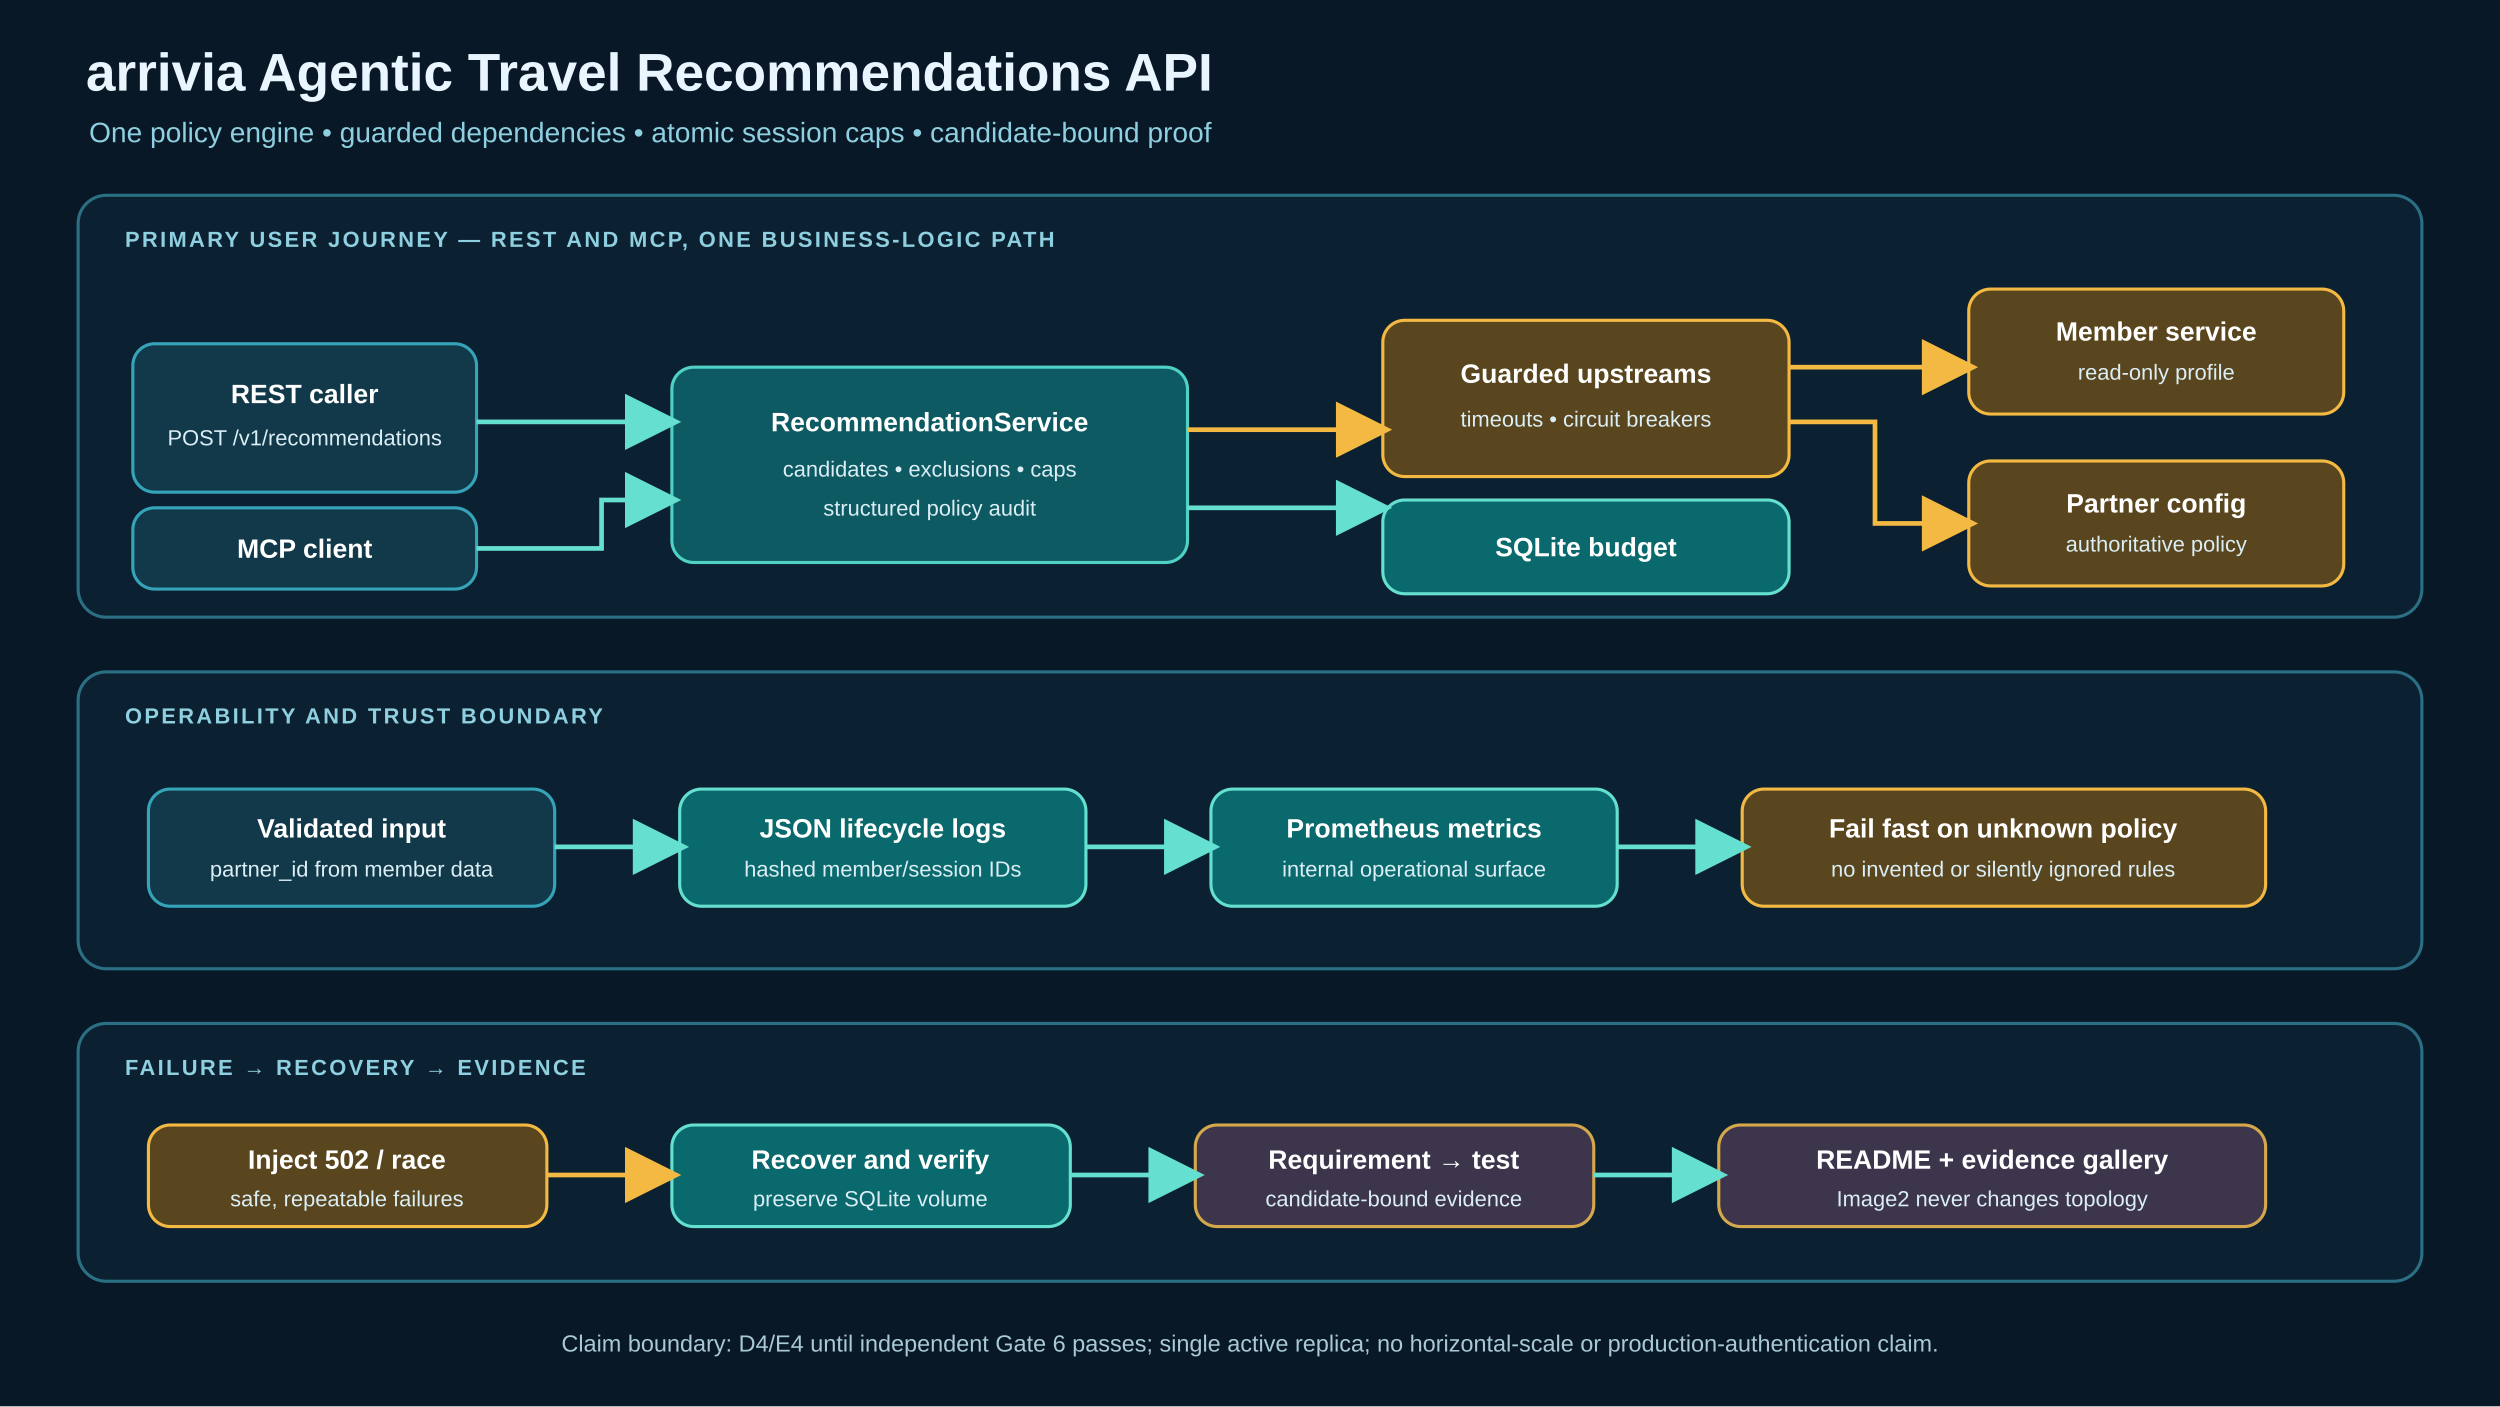
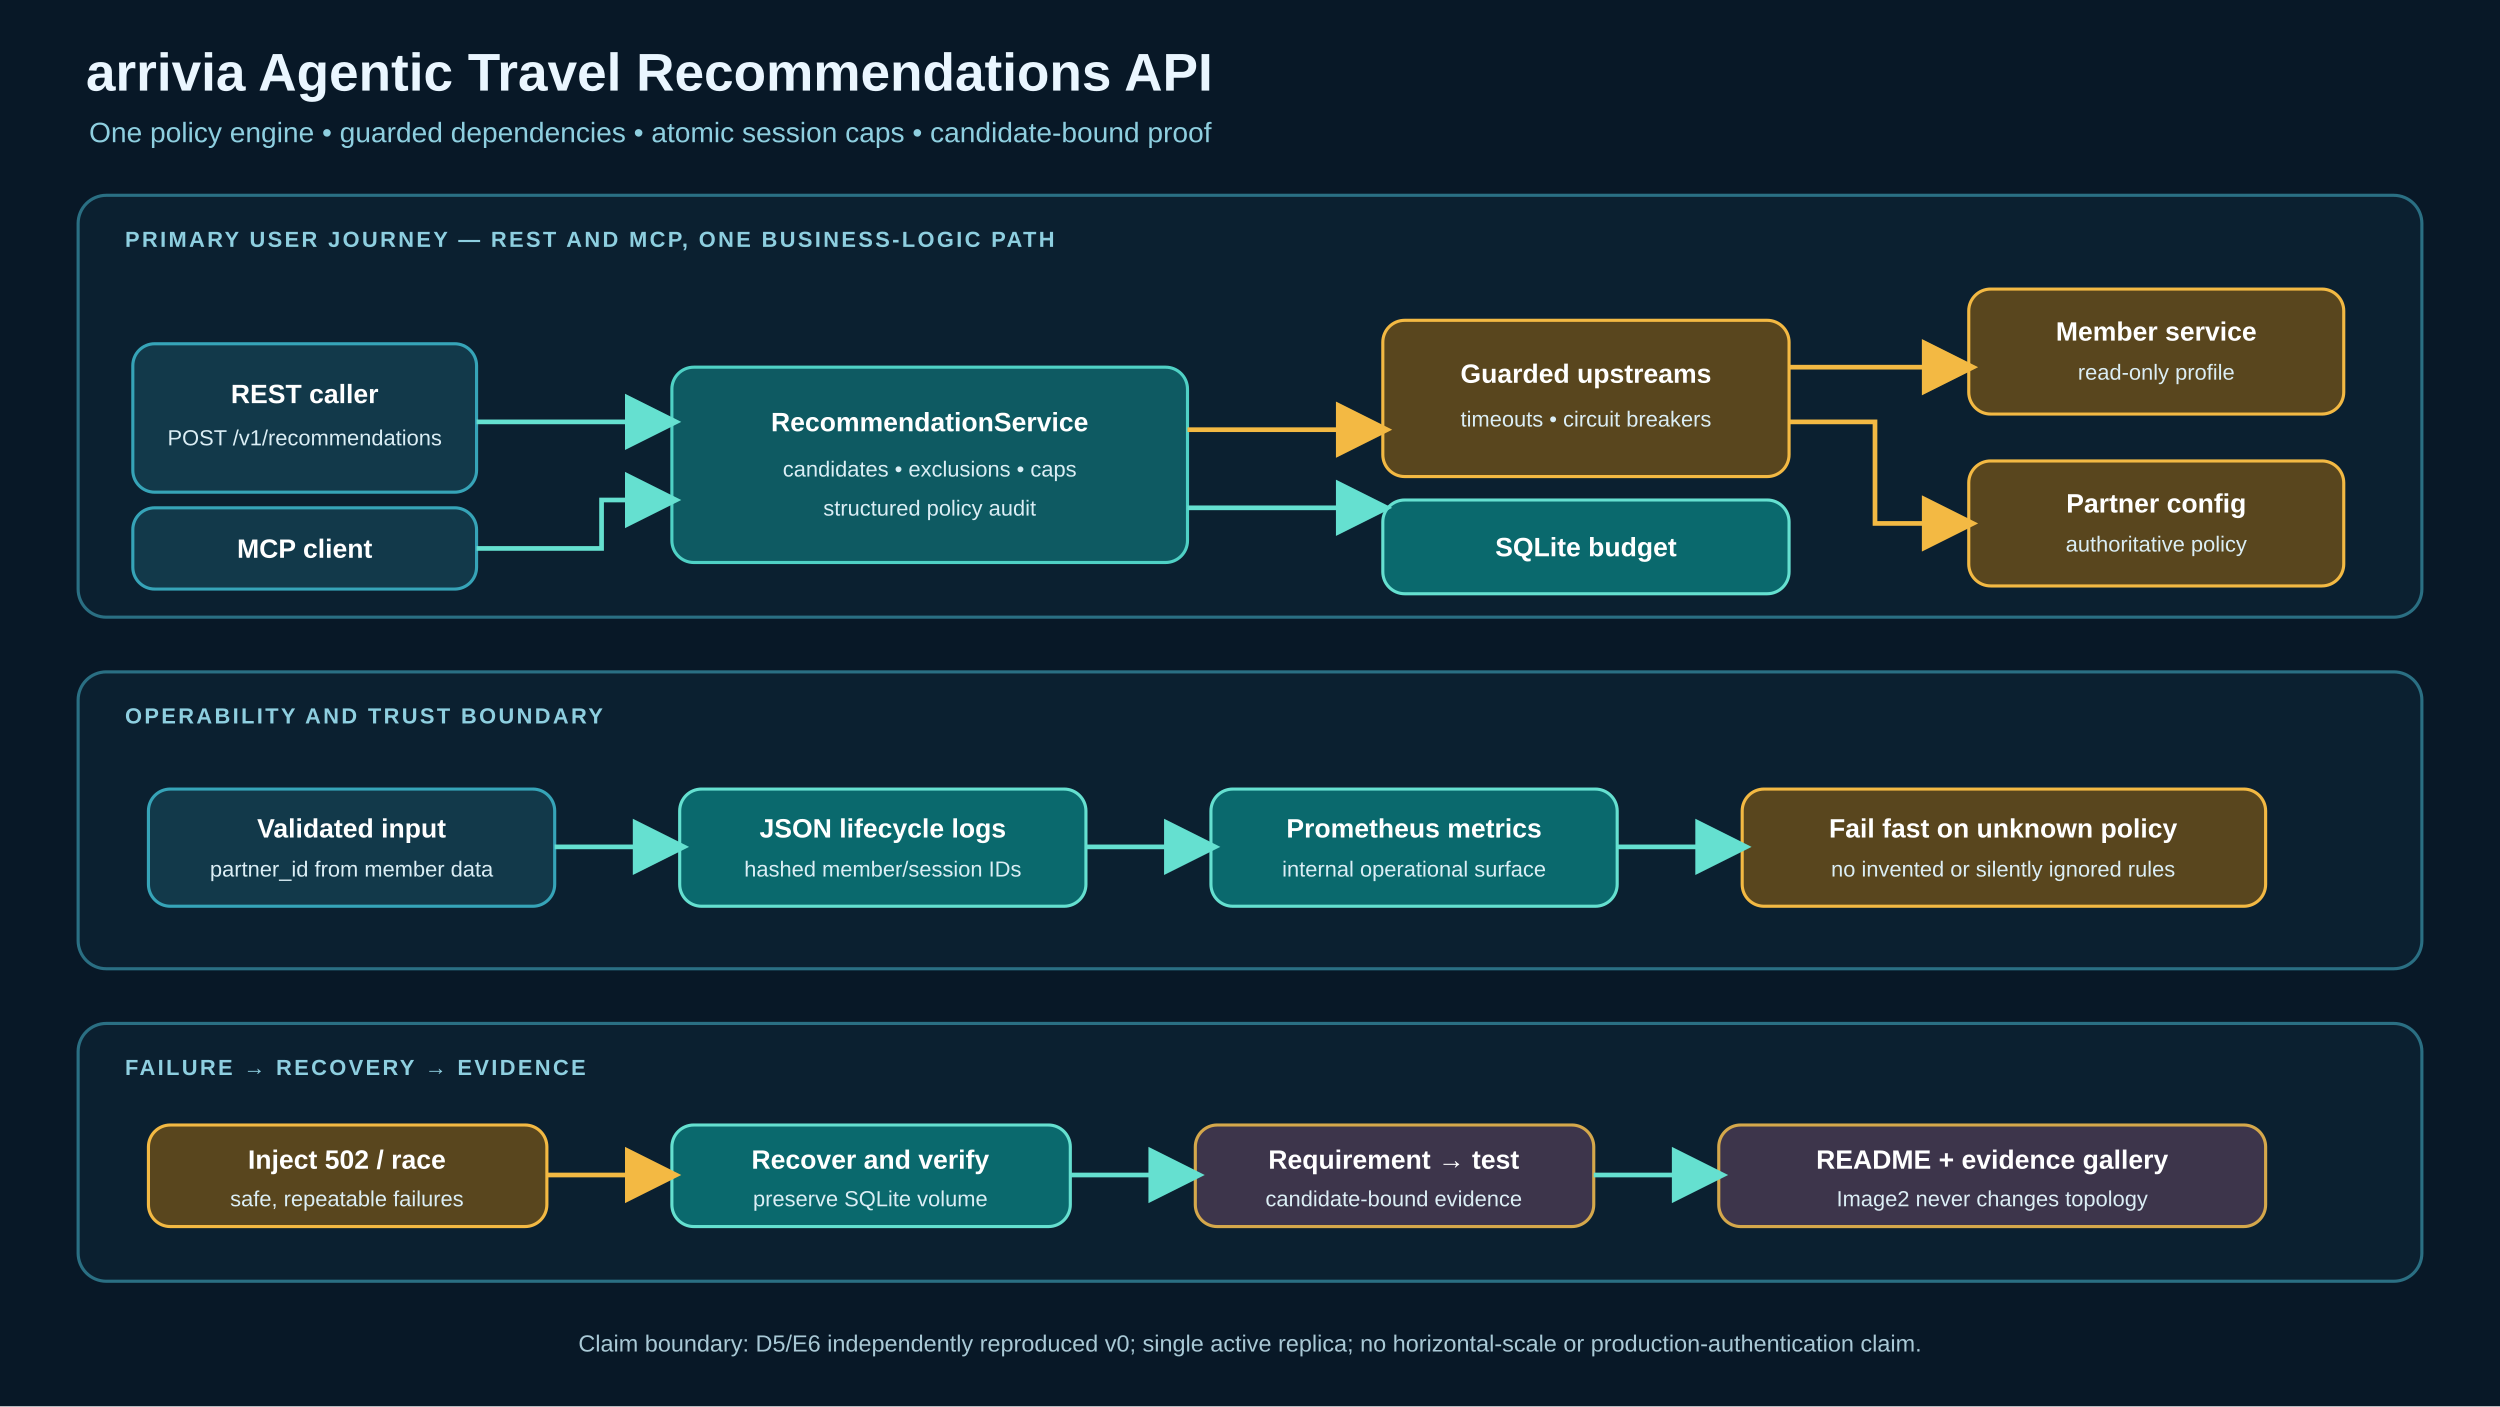
<svg xmlns="http://www.w3.org/2000/svg" width="1600" height="900" viewBox="0 0 1600 900" role="img" aria-labelledby="title desc">
  <defs>
    <marker id="arrow" markerWidth="12" markerHeight="12" refX="10" refY="6" orient="auto">
      <path d="M0,0 L12,6 L0,12 z" fill="#65e0d0" />
    </marker>
    <marker id="amberArrow" markerWidth="12" markerHeight="12" refX="10" refY="6" orient="auto">
      <path d="M0,0 L12,6 L0,12 z" fill="#f3b943" />
    </marker>
    <style>
      .title{font:700 34px Arial,sans-serif;fill:#eaf6ff}.sub{font:18px Arial,sans-serif;fill:#8ecfe0}.band{fill:#0b2030;stroke:#2a6f83;stroke-width:2}.label{font:700 14px Arial,sans-serif;letter-spacing:1.5px;fill:#8ecfe0}.node{fill:#12394a;stroke:#36a4b8;stroke-width:2}.core{fill:#0e5a62;stroke:#4fd1c5;stroke-width:2}.state{fill:#0a696d;stroke:#65e0d0;stroke-width:2}.risk{fill:#59461e;stroke:#f3b943;stroke-width:2}.proof{fill:#3d354b;stroke:#d5a84b;stroke-width:2}.n1{font:700 17px Arial,sans-serif;fill:#fff;text-anchor:middle}.n2{font:14px Arial,sans-serif;fill:#dbeef5;text-anchor:middle}.foot{font:15px Arial,sans-serif;fill:#a9c9d6;text-anchor:middle}.line{fill:none;stroke:#65e0d0;stroke-width:3;marker-end:url(#arrow)}.amber{fill:none;stroke:#f3b943;stroke-width:3;marker-end:url(#amberArrow)}
    </style>
  </defs>
  <rect width="1600" height="900" fill="#081827" />
  <text x="55" y="58" class="title">arrivia Agentic Travel Recommendations API</text>
  <text x="57" y="91" class="sub">One policy engine • guarded dependencies • atomic session caps • candidate-bound proof</text>
  <rect x="50" y="125" width="1500" height="270" rx="18" class="band" />
  <text x="80" y="158" class="label">PRIMARY USER JOURNEY — REST AND MCP, ONE BUSINESS-LOGIC PATH</text>
  <rect x="85" y="220" width="220" height="95" rx="14" class="node" />
  <text x="195" y="258" class="n1">REST caller</text>
  <text x="195" y="285" class="n2">POST /v1/recommendations</text>
  <rect x="85" y="325" width="220" height="52" rx="14" class="node" />
  <text x="195" y="357" class="n1">MCP client</text>
  <rect x="430" y="235" width="330" height="125" rx="14" class="core" />
  <text x="595" y="276" class="n1">RecommendationService</text>
  <text x="595" y="305" class="n2">candidates • exclusions • caps</text>
  <text x="595" y="330" class="n2">structured policy audit</text>
  <rect x="885" y="205" width="260" height="100" rx="14" class="risk" />
  <text x="1015" y="245" class="n1">Guarded upstreams</text>
  <text x="1015" y="273" class="n2">timeouts • circuit breakers</text>
  <rect x="885" y="320" width="260" height="60" rx="14" class="state" />
  <text x="1015" y="356" class="n1">SQLite budget</text>
  <rect x="1260" y="185" width="240" height="80" rx="14" class="risk" />
  <text x="1380" y="218" class="n1">Member service</text>
  <text x="1380" y="243" class="n2">read-only profile</text>
  <rect x="1260" y="295" width="240" height="80" rx="14" class="risk" />
  <text x="1380" y="328" class="n1">Partner config</text>
  <text x="1380" y="353" class="n2">authoritative policy</text>
  <path d="M305 270 H430" class="line" />
  <path d="M305 351 H385 V320 H430" class="line" />
  <path d="M760 275 H885" class="amber" />
  <path d="M760 325 H885" class="line" />
  <path d="M1145 235 H1260" class="amber" />
  <path d="M1145 270 H1200 V335 H1260" class="amber" />
  <rect x="50" y="430" width="1500" height="190" rx="18" class="band" />
  <text x="80" y="463" class="label">OPERABILITY AND TRUST BOUNDARY</text>
  <rect x="95" y="505" width="260" height="75" rx="14" class="node" />
  <text x="225" y="536" class="n1">Validated input</text>
  <text x="225" y="561" class="n2">partner_id from member data</text>
  <rect x="435" y="505" width="260" height="75" rx="14" class="state" />
  <text x="565" y="536" class="n1">JSON lifecycle logs</text>
  <text x="565" y="561" class="n2">hashed member/session IDs</text>
  <rect x="775" y="505" width="260" height="75" rx="14" class="state" />
  <text x="905" y="536" class="n1">Prometheus metrics</text>
  <text x="905" y="561" class="n2">internal operational surface</text>
  <rect x="1115" y="505" width="335" height="75" rx="14" class="risk" />
  <text x="1282" y="536" class="n1">Fail fast on unknown policy</text>
  <text x="1282" y="561" class="n2">no invented or silently ignored rules</text>
  <path d="M355 542 H435" class="line" />
  <path d="M695 542 H775" class="line" />
  <path d="M1035 542 H1115" class="line" />
  <rect x="50" y="655" width="1500" height="165" rx="18" class="band" />
  <text x="80" y="688" class="label">FAILURE → RECOVERY → EVIDENCE</text>
  <rect x="95" y="720" width="255" height="65" rx="14" class="risk" />
  <text x="222" y="748" class="n1">Inject 502 / race</text>
  <text x="222" y="772" class="n2">safe, repeatable failures</text>
  <rect x="430" y="720" width="255" height="65" rx="14" class="state" />
  <text x="557" y="748" class="n1">Recover and verify</text>
  <text x="557" y="772" class="n2">preserve SQLite volume</text>
  <rect x="765" y="720" width="255" height="65" rx="14" class="proof" />
  <text x="892" y="748" class="n1">Requirement → test</text>
  <text x="892" y="772" class="n2">candidate-bound evidence</text>
  <rect x="1100" y="720" width="350" height="65" rx="14" class="proof" />
  <text x="1275" y="748" class="n1">README + evidence gallery</text>
  <text x="1275" y="772" class="n2">Image2 never changes topology</text>
  <path d="M350 752 H430" class="amber" />
  <path d="M685 752 H765" class="line" />
  <path d="M1020 752 H1100" class="line" />
-   <text x="800" y="865" class="foot">Claim boundary: D4/E4 until independent Gate 6 passes; single active replica; no horizontal-scale or production-authentication claim.</text>
+   <text x="800" y="865" class="foot">Claim boundary: D5/E6 independently reproduced v0; single active replica; no horizontal-scale or production-authentication claim.</text>
</svg>
